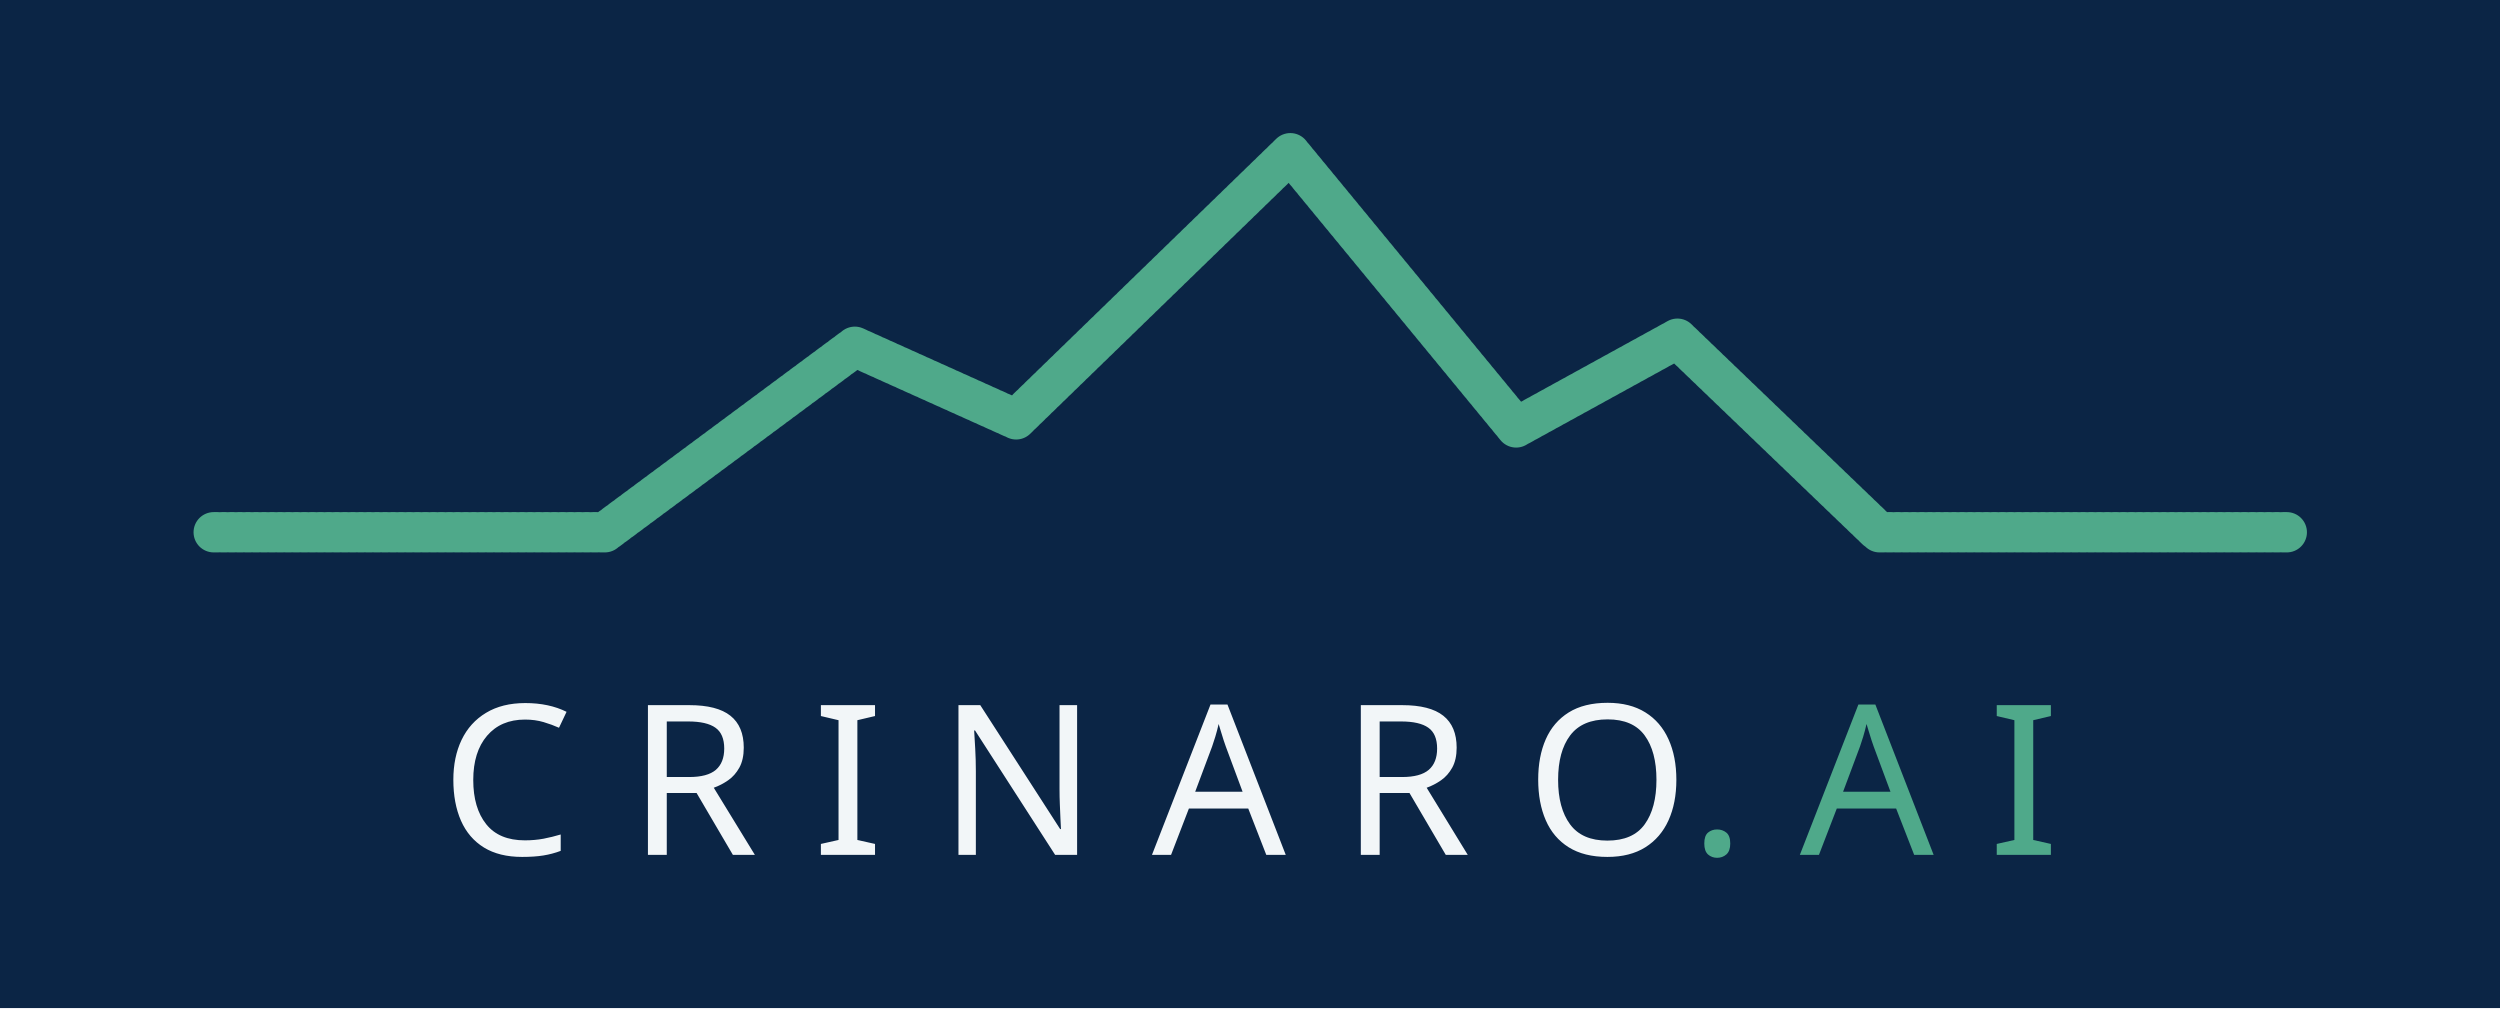
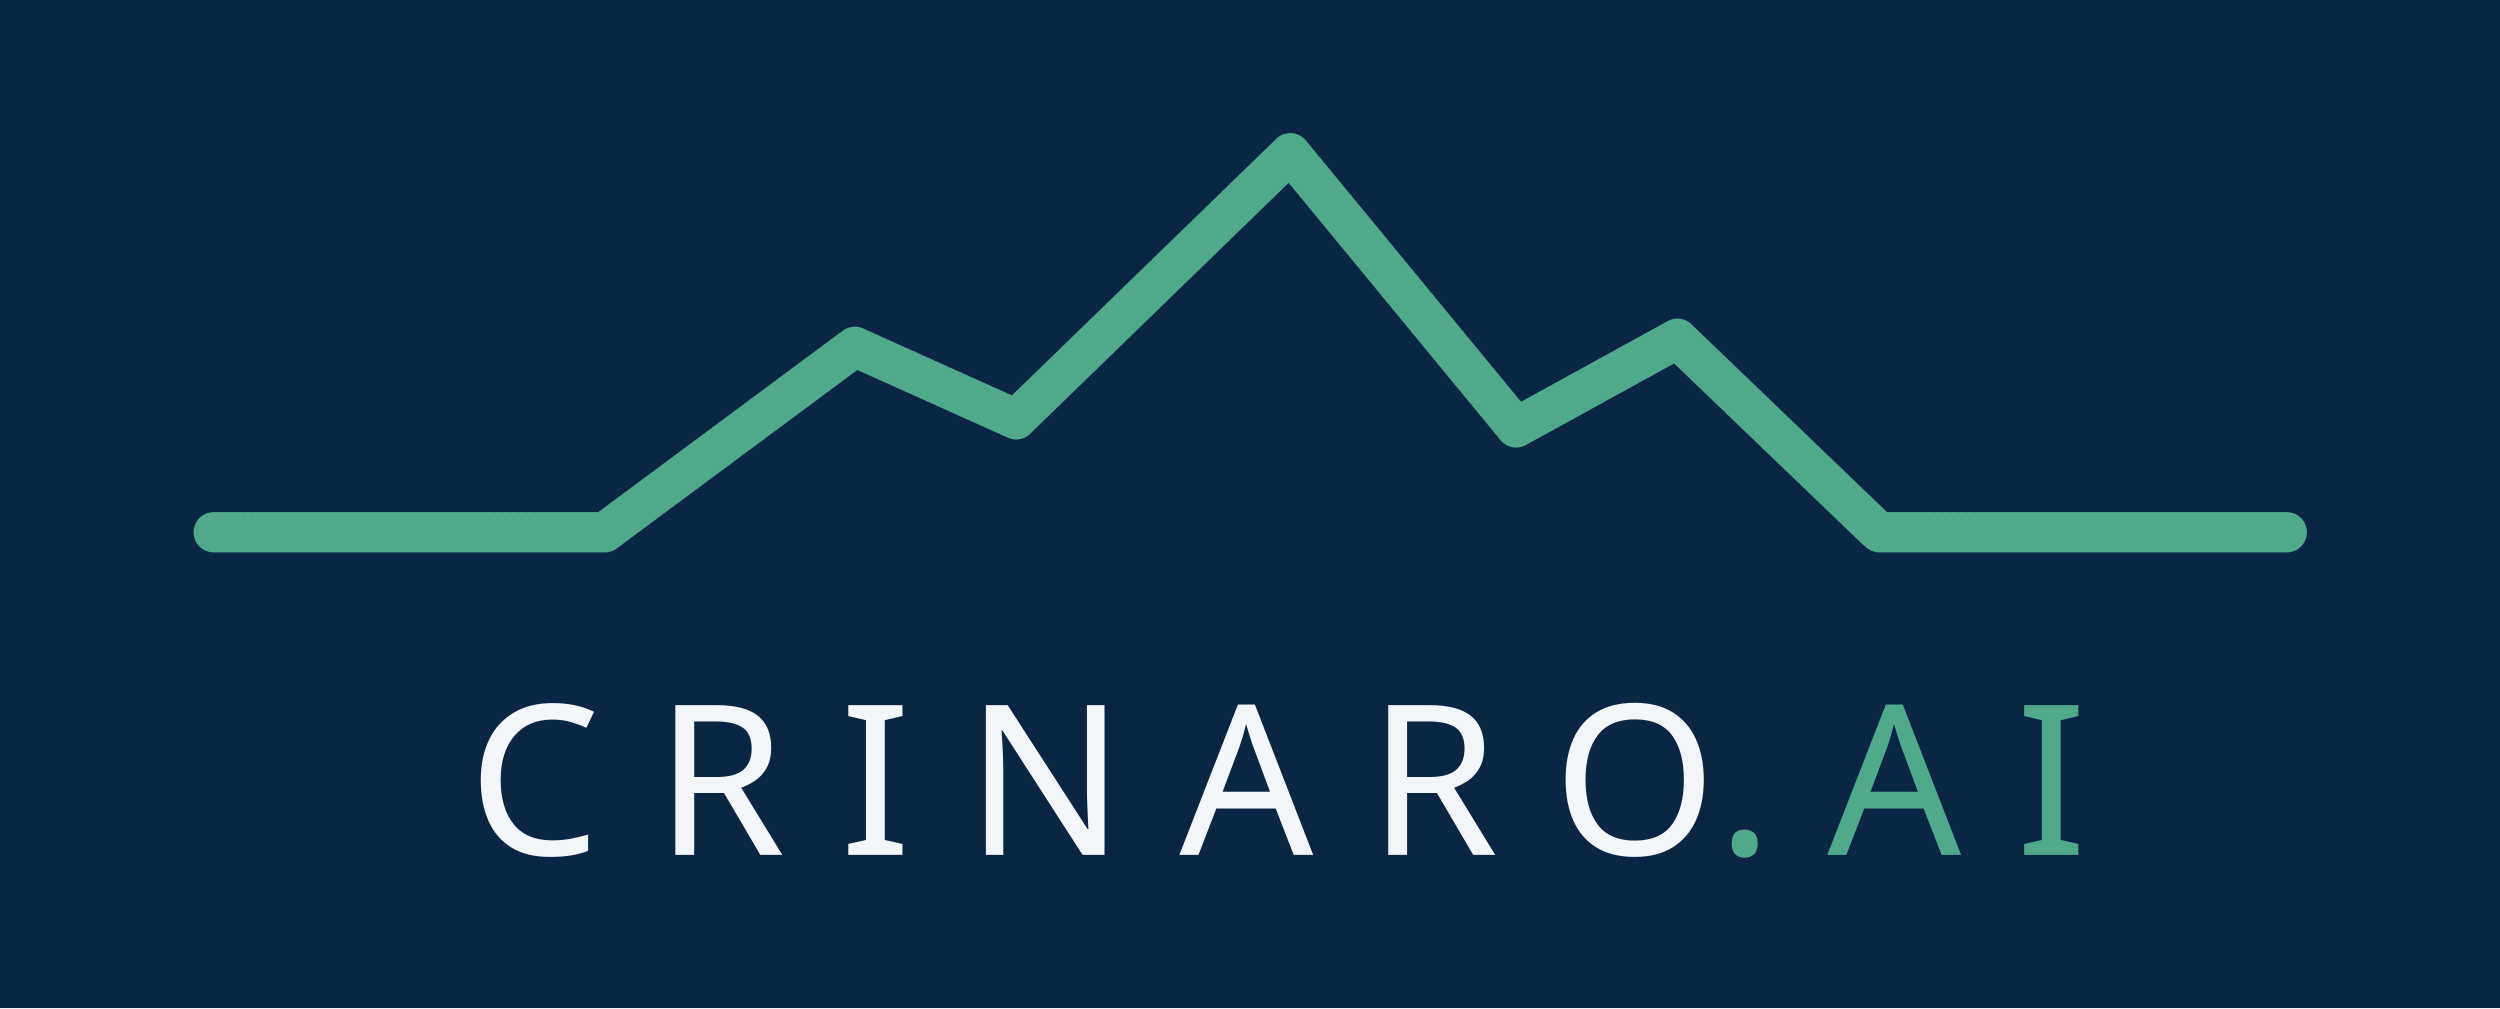
<svg xmlns="http://www.w3.org/2000/svg" viewBox="0 0 620 250" width="620" height="250" role="img" aria-label="Crinaro">
  <rect width="620" height="250" fill="#0B2545" />
  <style>
    .cand { stroke-dasharray: 1; stroke-dashoffset: 1; opacity: 0;
            animation: draw 1.1s ease-out forwards, dim 0.8s 1.5s ease-out forwards; }
    .cand:nth-of-type(2) { animation-delay: 0.12s, 1.5s; }
    .cand:nth-of-type(3) { animation-delay: 0.24s, 1.5s; }
    .solved { stroke-dasharray: 1; stroke-dashoffset: 1;
              animation: draw 1.4s 1.2s cubic-bezier(.4,0,.2,1) forwards; }
    .node { opacity: 0; transform-box: fill-box; transform-origin: center;
            animation: pop 0.45s cubic-bezier(.2,1.4,.4,1) forwards; }
    .n1 { animation-delay: 1.75s } .n2 { animation-delay: 1.9s }
    .n3 { animation-delay: 2.15s } .n4 { animation-delay: 2.35s }
    .n5 { animation-delay: 2.5s }
    @keyframes draw { to { stroke-dashoffset: 0; opacity: 1 } }
    @keyframes dim  { to { opacity: 0.28 } }
    @keyframes pop  { from { transform: scale(0.4) } to { opacity: 1; transform: scale(1) } }
    @media (prefers-reduced-motion: reduce) {
      .cand { animation: none; opacity: 0.28; stroke-dashoffset: 0 }
      .solved { animation: none; stroke-dashoffset: 0 }
      .node { animation: none; opacity: 1 }
    }
  </style>
  <path class="cand" pathLength="1" d="M52 132 L138 132 L176 104 L214 112 L262 62 L288 74 L320 38 L358 88 L404 72 L452 118 L502 132 L568 132" fill="none" stroke="#93B8D4" stroke-width="3.5" stroke-linecap="round" stroke-linejoin="round" />
  <path class="cand" pathLength="1" d="M52 132 L162 132 L200 74 L240 92 L278 56 L320 38 L364 96 L398 66 L438 108 L478 132 L568 132" fill="none" stroke="#93B8D4" stroke-width="3.5" stroke-linecap="round" stroke-linejoin="round" />
  <path class="cand" pathLength="1" d="M52 132 L144 132 L192 90 L232 66 L276 102 L320 38 L370 74 L410 100 L448 82 L480 132 L568 132" fill="none" stroke="#93B8D4" stroke-width="3.5" stroke-linecap="round" stroke-linejoin="round" />
  <path class="solved" pathLength="1" d="M52 132 L150 132 L212 86 L252 104 L320 38 L376 106 L416 84 L466 132 L568 132" fill="none" stroke="#4FA98A" stroke-width="10" stroke-linecap="round" stroke-linejoin="round" />
  <circle class="node n1" cx="212" cy="86" r="7" fill="#F2F6F8" stroke="#0B2545" stroke-width="3.5" />
  <circle class="node n2" cx="252" cy="104" r="7" fill="#F2F6F8" stroke="#0B2545" stroke-width="3.5" />
  <circle class="node n3" cx="320" cy="38" r="10.5" fill="#F2F6F8" stroke="#0B2545" stroke-width="3.5" />
  <circle class="node n4" cx="376" cy="106" r="7" fill="#F2F6F8" stroke="#0B2545" stroke-width="3.5" />
  <circle class="node n5" cx="416" cy="84" r="7" fill="#F2F6F8" stroke="#0B2545" stroke-width="3.5" />
-   <text x="310.0" y="212" text-anchor="middle" fill="#F2F6F8" font-family="Futura, 'Century Gothic', 'Avenir Next', Avenir, sans-serif" font-size="52" font-weight="500" letter-spacing="0.26em" dx="0 0 0 0 0 0 0 -6.76 -6.76 0">CRINARO<tspan fill="#4FA98A">.AI</tspan>
+   <text x="316.8" y="212" text-anchor="middle" fill="#F2F6F8" font-family="Futura, 'Century Gothic', 'Avenir Next', Avenir, sans-serif" font-size="52" font-weight="500" letter-spacing="0.26em" dx="0 0 0 0 0 0 0 -6.76 -6.76 0">CRINARO<tspan fill="#4FA98A">.AI</tspan>
  </text>
</svg>
